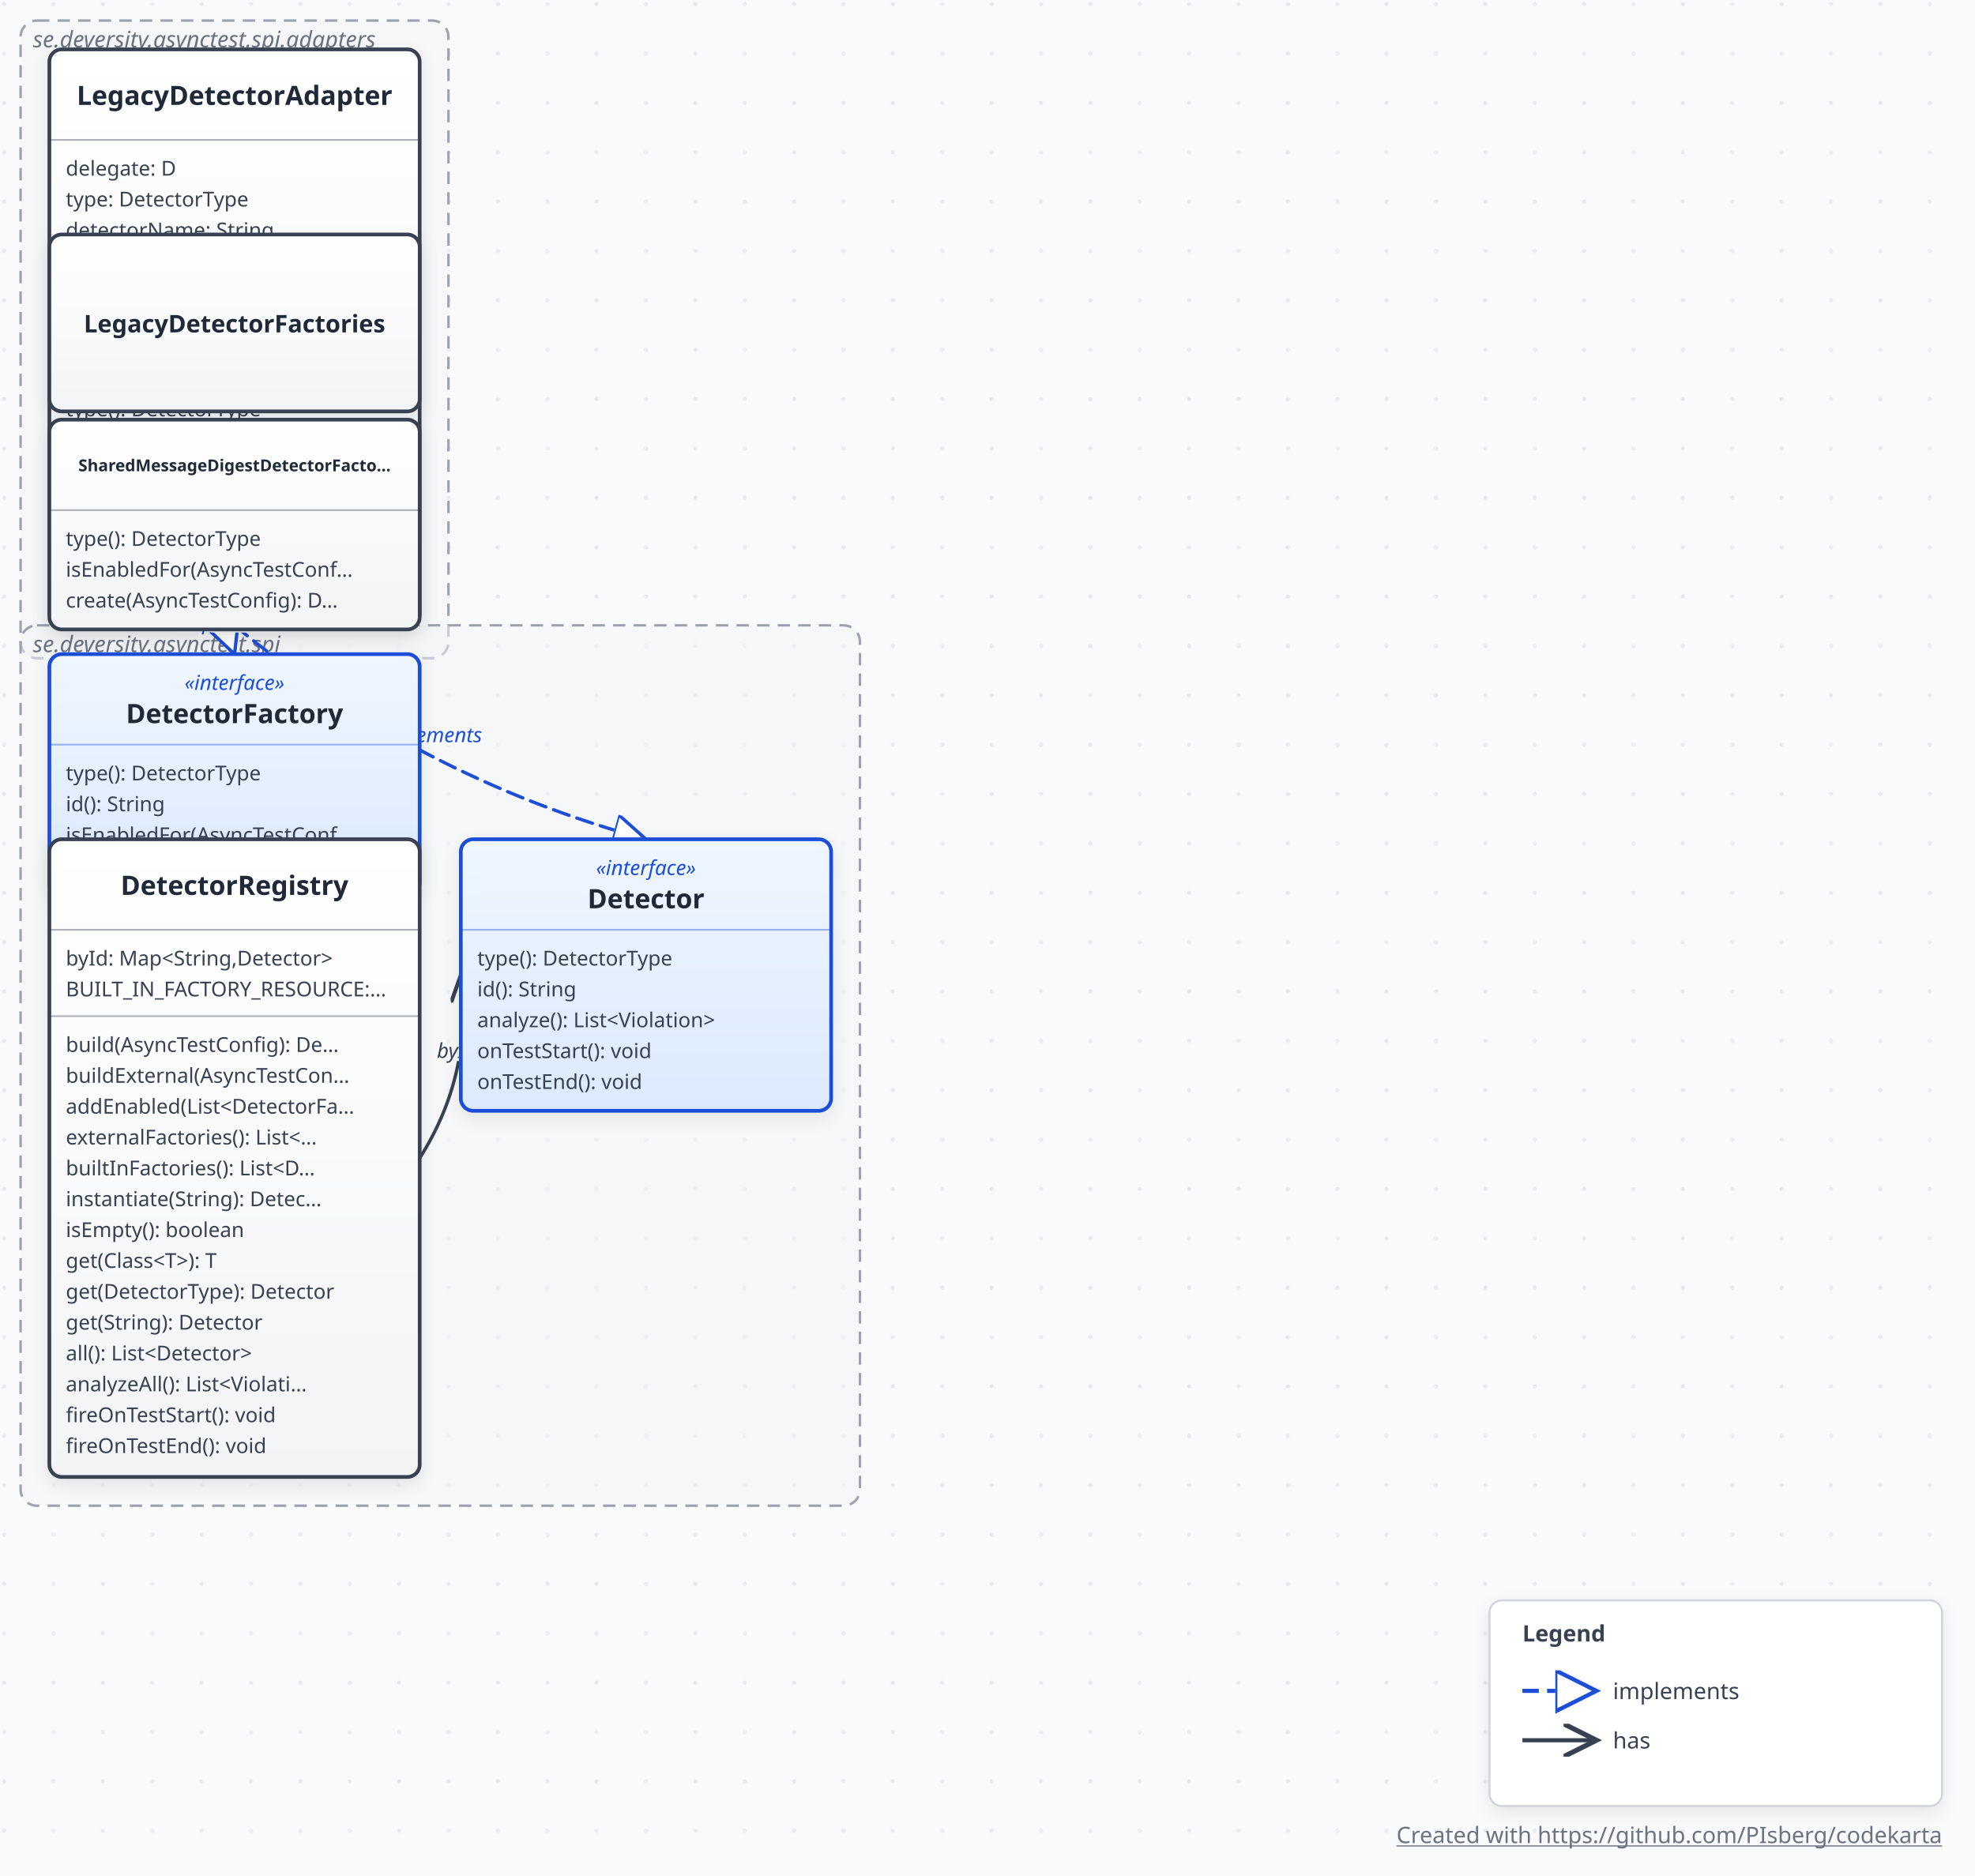
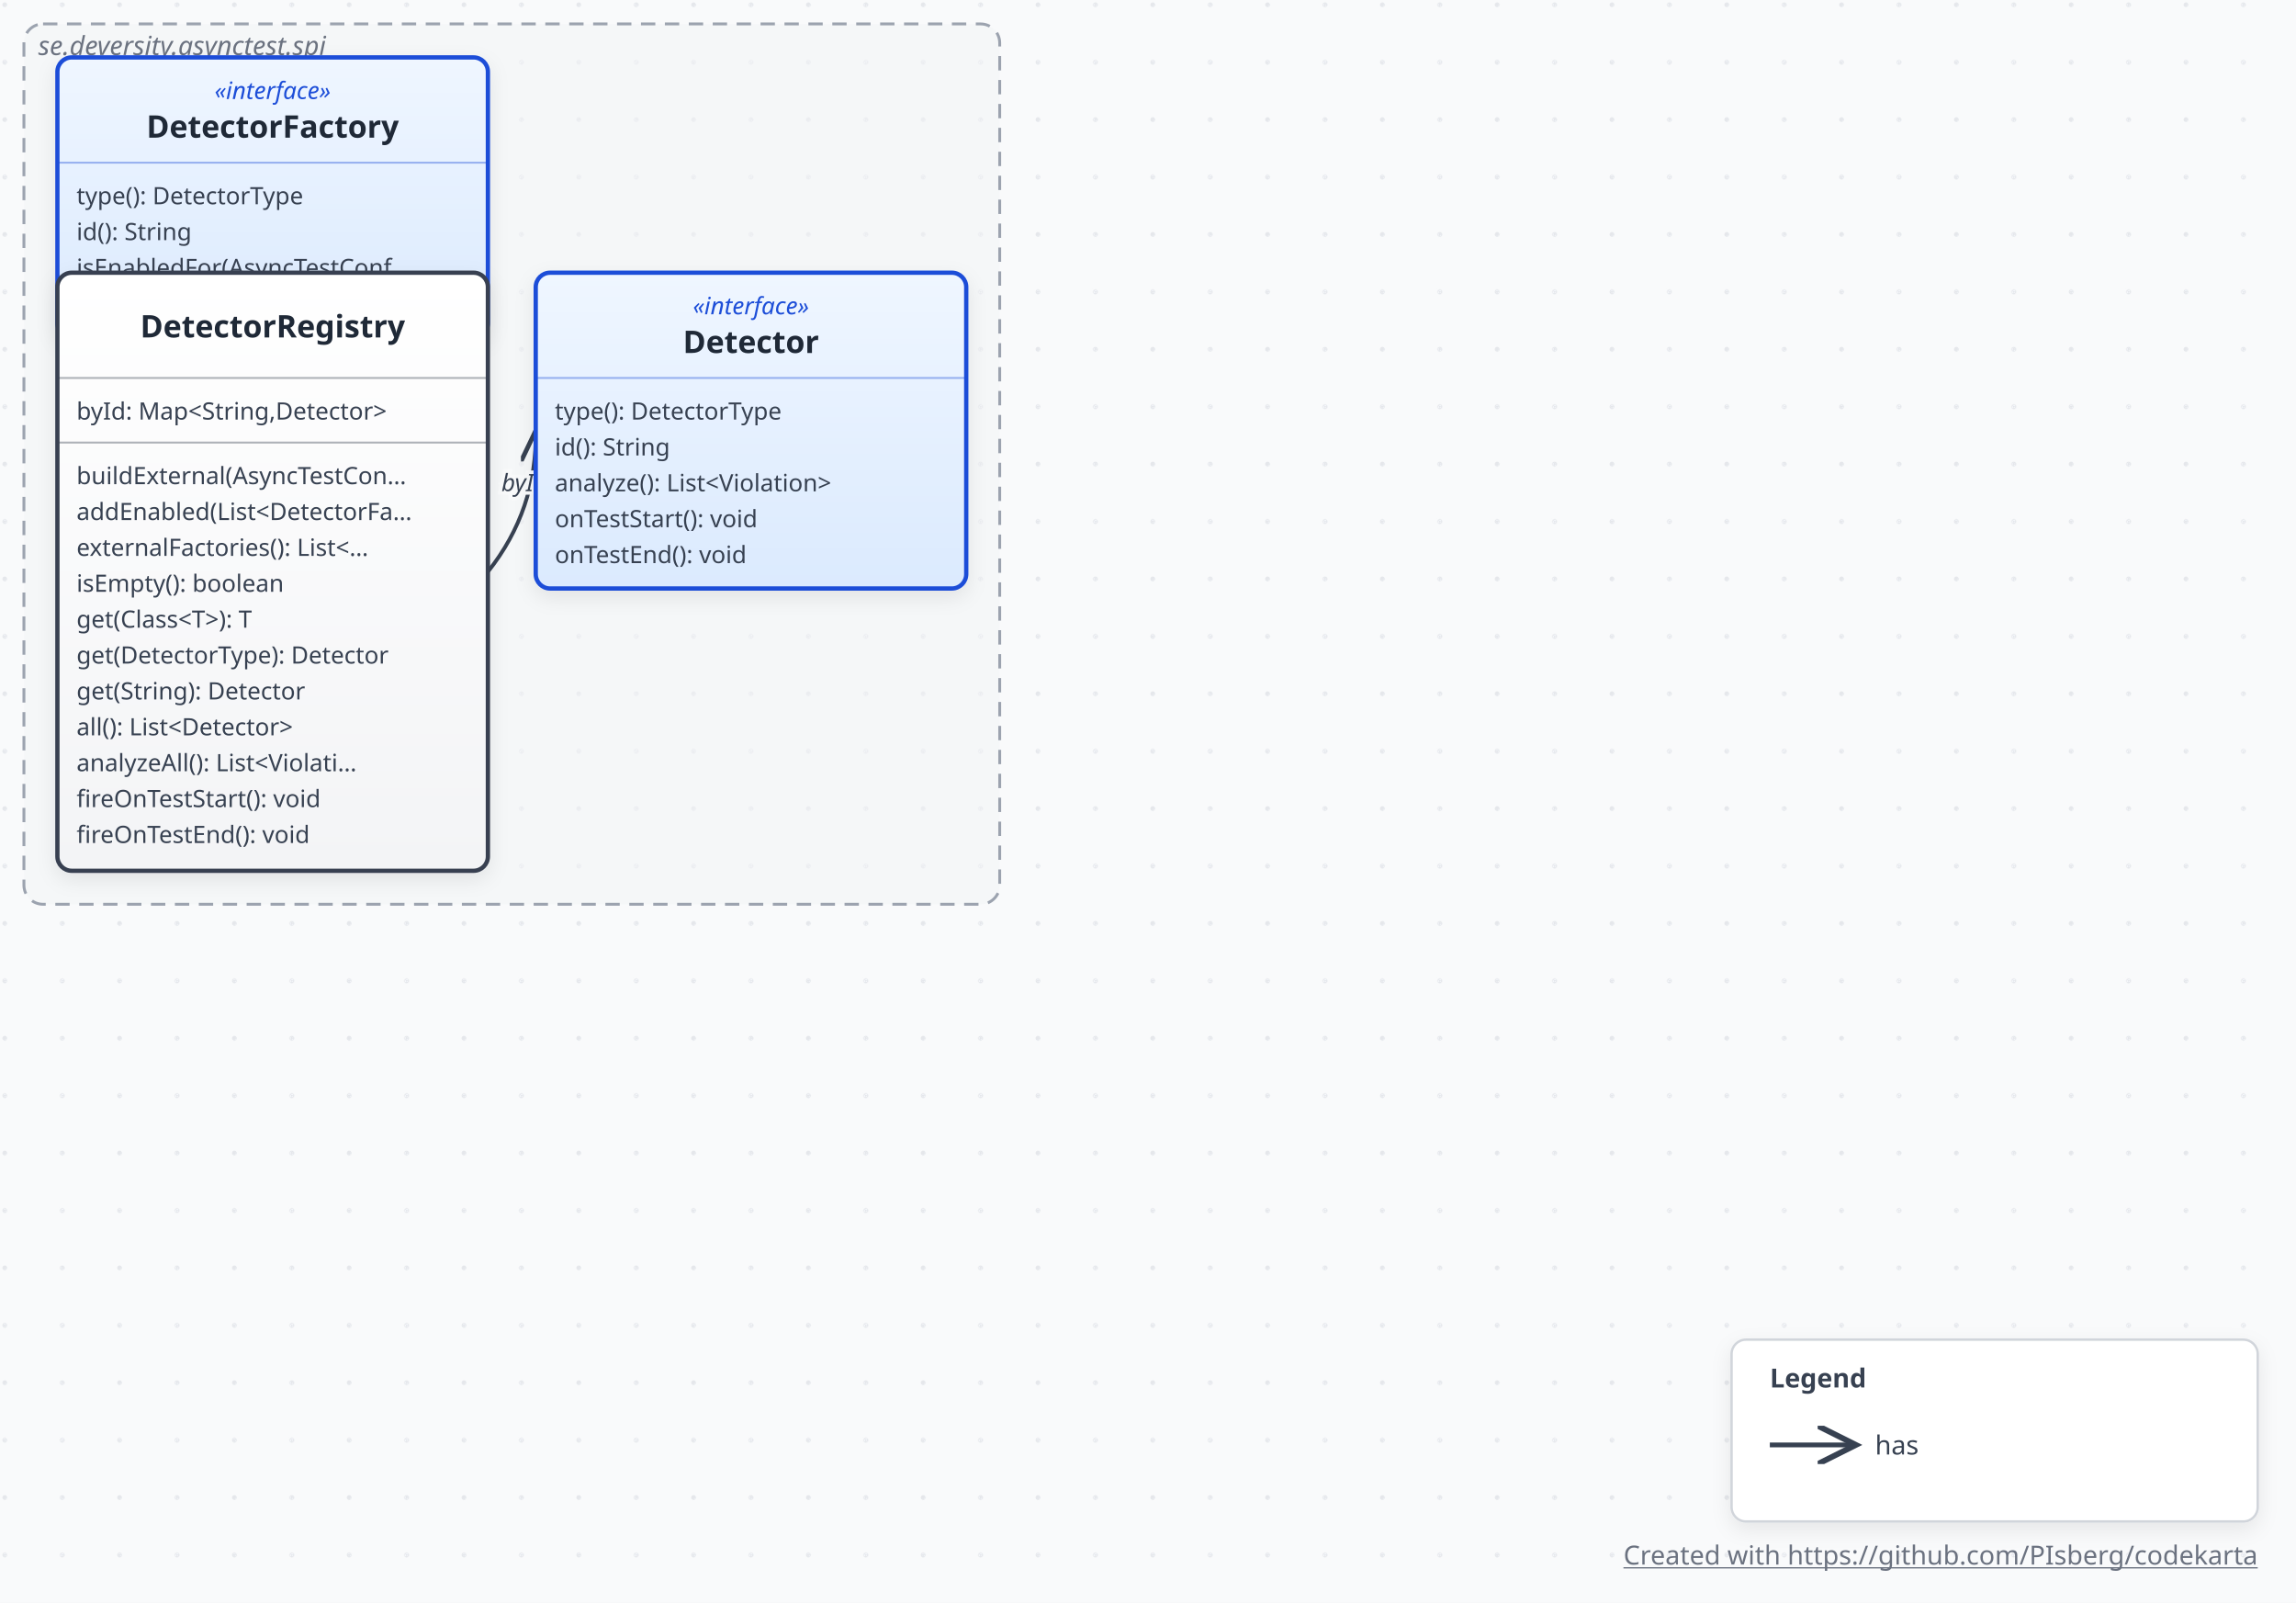
- <svg xmlns="http://www.w3.org/2000/svg" width="960" height="912" viewBox="0 0 960 912">
+ <svg xmlns="http://www.w3.org/2000/svg" width="960" height="670" viewBox="0 0 960 670">
  <defs>
    <style>
svg { font-family: 'Outfit', 'Inter', -apple-system, BlinkMacSystemFont, 'Segoe UI', sans-serif; }
text { font-family: 'Outfit', 'Inter', -apple-system, BlinkMacSystemFont, 'Segoe UI', sans-serif !important; }
.node-rect { transition: filter 0.2s ease, stroke-width 0.2s ease, stroke 0.2s ease; }
.node-rect:hover { stroke-width: 2.2 !important; filter: drop-shadow(0 8px 16px rgba(15, 23, 42, 0.12)) !important; }
.edge-line { stroke-linecap: round; stroke-linejoin: round; transition: stroke-width 0.2s ease; }
.edge-line:hover { stroke-width: 2.5 !important; }
.edge-label { paint-order: stroke; stroke: #f9fafb; stroke-width: 3; font-weight: 500; }
.diagram-attribution { fill: #9ca3af; text-decoration: none; transition: fill 0.2s ease; }
.diagram-attribution:hover { fill: #4b5563; text-decoration: underline; }
.group-rect { transition: stroke-width 0.2s ease; }
.node-label { pointer-events: none; }
</style>
    <filter id="nodeShadow" x="-20%" y="-20%" width="140%" height="140%">
      <feDropShadow dx="0" dy="3" stdDeviation="4" flood-color="#0f172a" flood-opacity="0.08" />
    </filter>
    <linearGradient id="grad-CLASS" x1="0%" y1="0%" x2="0%" y2="100%">
      <stop offset="0%" stop-color="#ffffff" />
      <stop offset="100%" stop-color="#f3f4f6" />
    </linearGradient>
    <linearGradient id="grad-INTERFACE" x1="0%" y1="0%" x2="0%" y2="100%">
      <stop offset="0%" stop-color="#eff6ff" />
      <stop offset="100%" stop-color="#dbeafe" />
    </linearGradient>
    <linearGradient id="grad-MODULE" x1="0%" y1="0%" x2="0%" y2="100%">
      <stop offset="0%" stop-color="#faf5ff" />
      <stop offset="100%" stop-color="#ede9fe" />
    </linearGradient>
    <linearGradient id="grad-METHOD" x1="0%" y1="0%" x2="0%" y2="100%">
      <stop offset="0%" stop-color="#fffbeb" />
      <stop offset="100%" stop-color="#fef3c7" />
    </linearGradient>
    <linearGradient id="grad-PACKAGE" x1="0%" y1="0%" x2="0%" y2="100%">
      <stop offset="0%" stop-color="#ecfdf5" />
      <stop offset="100%" stop-color="#d1fae5" />
    </linearGradient>
    <linearGradient id="grad-EXCEPTION" x1="0%" y1="0%" x2="0%" y2="100%">
      <stop offset="0%" stop-color="#fef2f2" />
      <stop offset="100%" stop-color="#fee2e2" />
    </linearGradient>
    <linearGradient id="grad-STATE" x1="0%" y1="0%" x2="0%" y2="100%">
      <stop offset="0%" stop-color="#f0f9ff" />
      <stop offset="100%" stop-color="#e0f2fe" />
    </linearGradient>
    <pattern id="dotGrid" width="24" height="24" patternUnits="userSpaceOnUse">
      <circle cx="2" cy="2" r="1" fill="#e5e7eb" />
    </pattern>
-     <marker id="marker-hollow-1d4ed8" markerWidth="12" markerHeight="12" refX="10" refY="5" orient="auto">
-       <path d="M0,0 L10,5 L0,10 Z" fill="#ffffff" stroke="#1d4ed8" stroke-width="1" />
-     </marker>
    <marker id="marker-open-374151" markerWidth="10" markerHeight="8" refX="8" refY="4" orient="auto">
      <path d="M0,0 L8,4 L0,8" fill="none" stroke="#374151" stroke-width="1.2" />
    </marker>
  </defs>
-   <rect width="960" height="912" fill="#f9fafb" />
-   <rect width="960" height="912" fill="url(#dotGrid)" />
-   <rect class="group-rect" x="10.0" y="10.0" width="208.0" height="310.0" rx="8" fill="#f3f4f6" fill-opacity="0.5" stroke="#9ca3af" stroke-dasharray="6,4" stroke-width="1.2" />
-   <text x="16.0" y="23.0" font-family="sans-serif" font-size="11" fill="#6b7280" font-style="italic">se.deversity.asynctest.spi.adapters</text>
-   <rect class="group-rect" x="10.0" y="304.0" width="408.0" height="428.0" rx="8" fill="#f3f4f6" fill-opacity="0.5" stroke="#9ca3af" stroke-dasharray="6,4" stroke-width="1.2" />
-   <text x="16.0" y="317.0" font-family="sans-serif" font-size="11" fill="#6b7280" font-style="italic">se.deversity.asynctest.spi</text>
-   <path class="edge-line" data-source="LegacyDetectorAdapter" data-target="Detector" data-type="IMPLEMENTS" d="M114.0 304.0 Q202.7 377.7 314.0 408.0" fill="none" stroke="#1d4ed8" stroke-width="1.6" stroke-dasharray="8,4" marker-end="url(#marker-hollow-1d4ed8)" />
-   <text class="edge-label" data-source="LegacyDetectorAdapter" data-target="Detector" data-type="IMPLEMENTS" x="208.4" y="360.8" text-anchor="middle" font-family="sans-serif" font-size="10" fill="#1d4ed8" font-style="italic">implements</text>
-   <path class="edge-line" data-source="SharedMessageDigestDetectorFactory" data-target="DetectorFactory" data-type="IMPLEMENTS" d="M114.0 306.0 Q111.8 312.0 114.0 318.0" fill="none" stroke="#1d4ed8" stroke-width="1.6" stroke-dasharray="8,4" marker-end="url(#marker-hollow-1d4ed8)" />
-   <text class="edge-label" data-source="SharedMessageDigestDetectorFactory" data-target="DetectorFactory" data-type="IMPLEMENTS" x="112.9" y="306.0" text-anchor="middle" font-family="sans-serif" font-size="10" fill="#1d4ed8" font-style="italic">implements</text>
-   <path class="edge-line" data-source="DetectorRegistry" data-target="Detector" data-type="HAS" d="M204.0 563.0 Q230.0 522.1 224.0 474.0" fill="none" stroke="#374151" stroke-width="1.6" marker-end="url(#marker-open-374151)" />
-   <text class="edge-label" data-source="DetectorRegistry" data-target="Detector" data-type="HAS" x="222.0" y="514.3" text-anchor="middle" font-family="sans-serif" font-size="10" fill="#374151" font-style="italic">byId</text>
-   <g id="LegacyDetectorAdapter">
-     <rect class="node-rect" x="24.0" y="24.0" width="180.0" height="280.0" rx="6.0" fill="url(#grad-CLASS)" stroke="#374151" stroke-width="1.8" filter="url(#nodeShadow)" />
-     <text class="node-label" x="114.0" y="46.0" text-anchor="middle" dominant-baseline="central" font-family="sans-serif" font-size="12.9" font-weight="bold" fill="#1f2937">LegacyDetectorAdapter</text>
-     <line x1="24.0" y1="68.0" x2="204.0" y2="68.0" stroke="#374151" stroke-width="0.8" opacity="0.4" />
-     <text x="32.0" y="81.5" font-family="sans-serif" font-size="10" fill="#374151" dominant-baseline="central">delegate: D</text>
-     <text x="32.0" y="96.5" font-family="sans-serif" font-size="10" fill="#374151" dominant-baseline="central">type: DetectorType</text>
-     <text x="32.0" y="111.5" font-family="sans-serif" font-size="10" fill="#374151" dominant-baseline="central">detectorName: String</text>
-     <text x="32.0" y="126.5" font-family="sans-serif" font-size="10" fill="#374151" dominant-baseline="central">analyzeMethod: Method</text>
-     <text x="32.0" y="141.5" font-family="sans-serif" font-size="10" fill="#374151" dominant-baseline="central">analyzeMethodLookupFailure…</text>
-     <text x="32.0" y="156.5" font-family="sans-serif" font-size="10" fill="#374151" dominant-baseline="central">hasIssuesMethod: Method</text>
-     <line x1="24.0" y1="170.0" x2="204.0" y2="170.0" stroke="#374151" stroke-width="0.8" opacity="0.4" />
-     <text x="32.0" y="183.5" font-family="sans-serif" font-size="10" fill="#374151" dominant-baseline="central">findReportMethod(Class&lt;?&gt;)…</text>
-     <text x="32.0" y="198.5" font-family="sans-serif" font-size="10" fill="#374151" dominant-baseline="central">type(): DetectorType</text>
-     <text x="32.0" y="213.5" font-family="sans-serif" font-size="10" fill="#374151" dominant-baseline="central">analyze(): List&lt;Violation&gt;</text>
-     <text x="32.0" y="228.5" font-family="sans-serif" font-size="10" fill="#374151" dominant-baseline="central">detectorFailed(Throwable):…</text>
-     <text x="32.0" y="243.5" font-family="sans-serif" font-size="10" fill="#374151" dominant-baseline="central">delegateName(): String</text>
-     <text x="32.0" y="258.5" font-family="sans-serif" font-size="10" fill="#374151" dominant-baseline="central">structuredFindings(Object)…</text>
-     <text x="32.0" y="273.5" font-family="sans-serif" font-size="10" fill="#374151" dominant-baseline="central">delegate(): D</text>
-     <text x="32.0" y="288.5" font-family="sans-serif" font-size="10" fill="#374151" dominant-baseline="central">findHasIssues(Class&lt;?&gt;): M…</text>
-   </g>
+   <rect width="960" height="670" fill="#f9fafb" />
+   <rect width="960" height="670" fill="url(#dotGrid)" />
+   <rect class="group-rect" x="10.0" y="10.0" width="408.0" height="368.0" rx="8" fill="#f3f4f6" fill-opacity="0.5" stroke="#9ca3af" stroke-dasharray="6,4" stroke-width="1.2" />
+   <text x="16.0" y="23.0" font-family="sans-serif" font-size="11" fill="#6b7280" font-style="italic">se.deversity.asynctest.spi</text>
+   <path class="edge-line" data-source="DetectorRegistry" data-target="Detector" data-type="HAS" d="M204.0 239.0 Q224.6 213.1 224.0 180.0" fill="none" stroke="#374151" stroke-width="1.6" marker-end="url(#marker-open-374151)" />
+   <text class="edge-label" data-source="DetectorRegistry" data-target="Detector" data-type="HAS" x="219.3" y="205.3" text-anchor="middle" font-family="sans-serif" font-size="10" fill="#374151" font-style="italic">byId</text>
  <g id="Detector">
-     <rect class="node-rect" x="224.0" y="408.0" width="180.0" height="132.0" rx="6.0" fill="url(#grad-INTERFACE)" stroke="#1d4ed8" stroke-width="1.8" filter="url(#nodeShadow)" />
-     <text class="node-label" x="314.0" y="421.5" text-anchor="middle" dominant-baseline="central" font-family="sans-serif" font-size="10" fill="#1d4ed8" font-style="italic">«interface»</text>
-     <text class="node-label" x="314.0" y="436.5" text-anchor="middle" dominant-baseline="central" font-family="sans-serif" font-size="13.0" font-weight="bold" fill="#1f2937">Detector</text>
-     <line x1="224.0" y1="452.0" x2="404.0" y2="452.0" stroke="#1d4ed8" stroke-width="0.8" opacity="0.4" />
-     <text x="232.0" y="465.5" font-family="sans-serif" font-size="10" fill="#374151" dominant-baseline="central">type(): DetectorType</text>
-     <text x="232.0" y="480.5" font-family="sans-serif" font-size="10" fill="#374151" dominant-baseline="central">id(): String</text>
-     <text x="232.0" y="495.5" font-family="sans-serif" font-size="10" fill="#374151" dominant-baseline="central">analyze(): List&lt;Violation&gt;</text>
-     <text x="232.0" y="510.5" font-family="sans-serif" font-size="10" fill="#374151" dominant-baseline="central">onTestStart(): void</text>
-     <text x="232.0" y="525.5" font-family="sans-serif" font-size="10" fill="#374151" dominant-baseline="central">onTestEnd(): void</text>
-   </g>
-   <g id="LegacyDetectorFactories">
-     <rect class="node-rect" x="24.0" y="114.0" width="180.0" height="86.0" rx="6.0" fill="url(#grad-CLASS)" stroke="#374151" stroke-width="1.8" filter="url(#nodeShadow)" />
-     <text class="node-label" x="114.0" y="157.0" text-anchor="middle" dominant-baseline="central" font-family="sans-serif" font-size="11.8" font-weight="bold" fill="#1f2937">LegacyDetectorFactories</text>
-   </g>
-   <g id="SharedMessageDigestDetectorFactory">
-     <rect class="node-rect" x="24.0" y="204.0" width="180.0" height="102.0" rx="6.0" fill="url(#grad-CLASS)" stroke="#374151" stroke-width="1.8" filter="url(#nodeShadow)" />
-     <text class="node-label" x="114.0" y="226.0" text-anchor="middle" dominant-baseline="central" font-family="sans-serif" font-size="8.0" font-weight="bold" fill="#1f2937">SharedMessageDigestDetectorFacto…</text>
-     <line x1="24.0" y1="248.0" x2="204.0" y2="248.0" stroke="#374151" stroke-width="0.8" opacity="0.4" />
-     <text x="32.0" y="261.5" font-family="sans-serif" font-size="10" fill="#374151" dominant-baseline="central">type(): DetectorType</text>
-     <text x="32.0" y="276.5" font-family="sans-serif" font-size="10" fill="#374151" dominant-baseline="central">isEnabledFor(AsyncTestConf…</text>
-     <text x="32.0" y="291.5" font-family="sans-serif" font-size="10" fill="#374151" dominant-baseline="central">create(AsyncTestConfig): D…</text>
+     <rect class="node-rect" x="224.0" y="114.0" width="180.0" height="132.0" rx="6.0" fill="url(#grad-INTERFACE)" stroke="#1d4ed8" stroke-width="1.8" filter="url(#nodeShadow)" />
+     <text class="node-label" x="314.0" y="127.5" text-anchor="middle" dominant-baseline="central" font-family="sans-serif" font-size="10" fill="#1d4ed8" font-style="italic">«interface»</text>
+     <text class="node-label" x="314.0" y="142.5" text-anchor="middle" dominant-baseline="central" font-family="sans-serif" font-size="13.0" font-weight="bold" fill="#1f2937">Detector</text>
+     <line x1="224.0" y1="158.0" x2="404.0" y2="158.0" stroke="#1d4ed8" stroke-width="0.8" opacity="0.4" />
+     <text x="232.0" y="171.5" font-family="sans-serif" font-size="10" fill="#374151" dominant-baseline="central">type(): DetectorType</text>
+     <text x="232.0" y="186.5" font-family="sans-serif" font-size="10" fill="#374151" dominant-baseline="central">id(): String</text>
+     <text x="232.0" y="201.5" font-family="sans-serif" font-size="10" fill="#374151" dominant-baseline="central">analyze(): List&lt;Violation&gt;</text>
+     <text x="232.0" y="216.5" font-family="sans-serif" font-size="10" fill="#374151" dominant-baseline="central">onTestStart(): void</text>
+     <text x="232.0" y="231.5" font-family="sans-serif" font-size="10" fill="#374151" dominant-baseline="central">onTestEnd(): void</text>
  </g>
  <g id="DetectorFactory">
-     <rect class="node-rect" x="24.0" y="318.0" width="180.0" height="117.0" rx="6.0" fill="url(#grad-INTERFACE)" stroke="#1d4ed8" stroke-width="1.8" filter="url(#nodeShadow)" />
-     <text class="node-label" x="114.0" y="331.5" text-anchor="middle" dominant-baseline="central" font-family="sans-serif" font-size="10" fill="#1d4ed8" font-style="italic">«interface»</text>
-     <text class="node-label" x="114.0" y="346.5" text-anchor="middle" dominant-baseline="central" font-family="sans-serif" font-size="13.0" font-weight="bold" fill="#1f2937">DetectorFactory</text>
-     <line x1="24.0" y1="362.0" x2="204.0" y2="362.0" stroke="#1d4ed8" stroke-width="0.8" opacity="0.4" />
-     <text x="32.0" y="375.5" font-family="sans-serif" font-size="10" fill="#374151" dominant-baseline="central">type(): DetectorType</text>
-     <text x="32.0" y="390.5" font-family="sans-serif" font-size="10" fill="#374151" dominant-baseline="central">id(): String</text>
-     <text x="32.0" y="405.5" font-family="sans-serif" font-size="10" fill="#374151" dominant-baseline="central">isEnabledFor(AsyncTestConf…</text>
-     <text x="32.0" y="420.5" font-family="sans-serif" font-size="10" fill="#374151" dominant-baseline="central">create(AsyncTestConfig): D…</text>
+     <rect class="node-rect" x="24.0" y="24.0" width="180.0" height="117.0" rx="6.0" fill="url(#grad-INTERFACE)" stroke="#1d4ed8" stroke-width="1.8" filter="url(#nodeShadow)" />
+     <text class="node-label" x="114.0" y="37.5" text-anchor="middle" dominant-baseline="central" font-family="sans-serif" font-size="10" fill="#1d4ed8" font-style="italic">«interface»</text>
+     <text class="node-label" x="114.0" y="52.5" text-anchor="middle" dominant-baseline="central" font-family="sans-serif" font-size="13.0" font-weight="bold" fill="#1f2937">DetectorFactory</text>
+     <line x1="24.0" y1="68.0" x2="204.0" y2="68.0" stroke="#1d4ed8" stroke-width="0.8" opacity="0.4" />
+     <text x="32.0" y="81.5" font-family="sans-serif" font-size="10" fill="#374151" dominant-baseline="central">type(): DetectorType</text>
+     <text x="32.0" y="96.5" font-family="sans-serif" font-size="10" fill="#374151" dominant-baseline="central">id(): String</text>
+     <text x="32.0" y="111.5" font-family="sans-serif" font-size="10" fill="#374151" dominant-baseline="central">isEnabledFor(AsyncTestConf…</text>
+     <text x="32.0" y="126.5" font-family="sans-serif" font-size="10" fill="#374151" dominant-baseline="central">create(AsyncTestConfig): D…</text>
  </g>
  <g id="DetectorRegistry">
-     <rect class="node-rect" x="24.0" y="408.0" width="180.0" height="310.0" rx="6.0" fill="url(#grad-CLASS)" stroke="#374151" stroke-width="1.8" filter="url(#nodeShadow)" />
-     <text class="node-label" x="114.0" y="430.0" text-anchor="middle" dominant-baseline="central" font-family="sans-serif" font-size="13.0" font-weight="bold" fill="#1f2937">DetectorRegistry</text>
-     <line x1="24.0" y1="452.0" x2="204.0" y2="452.0" stroke="#374151" stroke-width="0.8" opacity="0.4" />
-     <text x="32.0" y="465.5" font-family="sans-serif" font-size="10" fill="#374151" dominant-baseline="central">byId: Map&lt;String,Detector&gt;</text>
-     <text x="32.0" y="480.5" font-family="sans-serif" font-size="10" fill="#374151" dominant-baseline="central">BUILT_IN_FACTORY_RESOURCE:…</text>
-     <line x1="24.0" y1="494.0" x2="204.0" y2="494.0" stroke="#374151" stroke-width="0.8" opacity="0.4" />
-     <text x="32.0" y="507.5" font-family="sans-serif" font-size="10" fill="#374151" dominant-baseline="central">build(AsyncTestConfig): De…</text>
-     <text x="32.0" y="522.5" font-family="sans-serif" font-size="10" fill="#374151" dominant-baseline="central">buildExternal(AsyncTestCon…</text>
-     <text x="32.0" y="537.5" font-family="sans-serif" font-size="10" fill="#374151" dominant-baseline="central">addEnabled(List&lt;DetectorFa…</text>
-     <text x="32.0" y="552.5" font-family="sans-serif" font-size="10" fill="#374151" dominant-baseline="central">externalFactories(): List&lt;…</text>
-     <text x="32.0" y="567.5" font-family="sans-serif" font-size="10" fill="#374151" dominant-baseline="central">builtInFactories(): List&lt;D…</text>
-     <text x="32.0" y="582.5" font-family="sans-serif" font-size="10" fill="#374151" dominant-baseline="central">instantiate(String): Detec…</text>
-     <text x="32.0" y="597.5" font-family="sans-serif" font-size="10" fill="#374151" dominant-baseline="central">isEmpty(): boolean</text>
-     <text x="32.0" y="612.5" font-family="sans-serif" font-size="10" fill="#374151" dominant-baseline="central">get(Class&lt;T&gt;): T</text>
-     <text x="32.0" y="627.5" font-family="sans-serif" font-size="10" fill="#374151" dominant-baseline="central">get(DetectorType): Detector</text>
-     <text x="32.0" y="642.5" font-family="sans-serif" font-size="10" fill="#374151" dominant-baseline="central">get(String): Detector</text>
-     <text x="32.0" y="657.5" font-family="sans-serif" font-size="10" fill="#374151" dominant-baseline="central">all(): List&lt;Detector&gt;</text>
-     <text x="32.0" y="672.5" font-family="sans-serif" font-size="10" fill="#374151" dominant-baseline="central">analyzeAll(): List&lt;Violati…</text>
-     <text x="32.0" y="687.5" font-family="sans-serif" font-size="10" fill="#374151" dominant-baseline="central">fireOnTestStart(): void</text>
-     <text x="32.0" y="702.5" font-family="sans-serif" font-size="10" fill="#374151" dominant-baseline="central">fireOnTestEnd(): void</text>
+     <rect class="node-rect" x="24.0" y="114.0" width="180.0" height="250.0" rx="6.0" fill="url(#grad-CLASS)" stroke="#374151" stroke-width="1.8" filter="url(#nodeShadow)" />
+     <text class="node-label" x="114.0" y="136.0" text-anchor="middle" dominant-baseline="central" font-family="sans-serif" font-size="13.0" font-weight="bold" fill="#1f2937">DetectorRegistry</text>
+     <line x1="24.0" y1="158.0" x2="204.0" y2="158.0" stroke="#374151" stroke-width="0.8" opacity="0.4" />
+     <text x="32.0" y="171.5" font-family="sans-serif" font-size="10" fill="#374151" dominant-baseline="central">byId: Map&lt;String,Detector&gt;</text>
+     <line x1="24.0" y1="185.0" x2="204.0" y2="185.0" stroke="#374151" stroke-width="0.8" opacity="0.4" />
+     <text x="32.0" y="198.5" font-family="sans-serif" font-size="10" fill="#374151" dominant-baseline="central">buildExternal(AsyncTestCon…</text>
+     <text x="32.0" y="213.5" font-family="sans-serif" font-size="10" fill="#374151" dominant-baseline="central">addEnabled(List&lt;DetectorFa…</text>
+     <text x="32.0" y="228.5" font-family="sans-serif" font-size="10" fill="#374151" dominant-baseline="central">externalFactories(): List&lt;…</text>
+     <text x="32.0" y="243.5" font-family="sans-serif" font-size="10" fill="#374151" dominant-baseline="central">isEmpty(): boolean</text>
+     <text x="32.0" y="258.5" font-family="sans-serif" font-size="10" fill="#374151" dominant-baseline="central">get(Class&lt;T&gt;): T</text>
+     <text x="32.0" y="273.5" font-family="sans-serif" font-size="10" fill="#374151" dominant-baseline="central">get(DetectorType): Detector</text>
+     <text x="32.0" y="288.5" font-family="sans-serif" font-size="10" fill="#374151" dominant-baseline="central">get(String): Detector</text>
+     <text x="32.0" y="303.5" font-family="sans-serif" font-size="10" fill="#374151" dominant-baseline="central">all(): List&lt;Detector&gt;</text>
+     <text x="32.0" y="318.5" font-family="sans-serif" font-size="10" fill="#374151" dominant-baseline="central">analyzeAll(): List&lt;Violati…</text>
+     <text x="32.0" y="333.5" font-family="sans-serif" font-size="10" fill="#374151" dominant-baseline="central">fireOnTestStart(): void</text>
+     <text x="32.0" y="348.5" font-family="sans-serif" font-size="10" fill="#374151" dominant-baseline="central">fireOnTestEnd(): void</text>
  </g>
-   <rect x="724.0" y="778.0" width="220.0" height="100.0" rx="6" fill="#ffffff" stroke="#d1d5db" stroke-width="1" filter="url(#nodeShadow)" />
-   <text x="740.0" y="798.0" font-family="sans-serif" font-size="11" font-weight="bold" fill="#374151">Legend</text>
-   <line x1="740.0" y1="822.0" x2="776.0" y2="822.0" stroke="#1d4ed8" stroke-width="2" stroke-dasharray="8,4" marker-end="url(#marker-hollow-1d4ed8)" />
-   <text x="784.0" y="826.0" font-family="sans-serif" font-size="11" fill="#374151">implements</text>
-   <line x1="740.0" y1="846.0" x2="776.0" y2="846.0" stroke="#374151" stroke-width="2" marker-end="url(#marker-open-374151)" />
-   <text x="784.0" y="850.0" font-family="sans-serif" font-size="11" fill="#374151">has</text>
+   <rect x="724.0" y="560.0" width="220.0" height="76.0" rx="6" fill="#ffffff" stroke="#d1d5db" stroke-width="1" filter="url(#nodeShadow)" />
+   <text x="740.0" y="580.0" font-family="sans-serif" font-size="11" font-weight="bold" fill="#374151">Legend</text>
+   <line x1="740.0" y1="604.0" x2="776.0" y2="604.0" stroke="#374151" stroke-width="2" marker-end="url(#marker-open-374151)" />
+   <text x="784.0" y="608.0" font-family="sans-serif" font-size="11" fill="#374151">has</text>
  <a class="diagram-attribution" href="https://github.com/PIsberg/codekarta" target="_blank" rel="noopener noreferrer">
-     <text x="944.0" y="896.0" text-anchor="end" font-family="sans-serif" font-size="11" fill="#6b7280" text-decoration="underline">Created with https://github.com/PIsberg/codekarta</text>
+     <text x="944.0" y="654.0" text-anchor="end" font-family="sans-serif" font-size="11" fill="#6b7280" text-decoration="underline">Created with https://github.com/PIsberg/codekarta</text>
  </a>
</svg>
